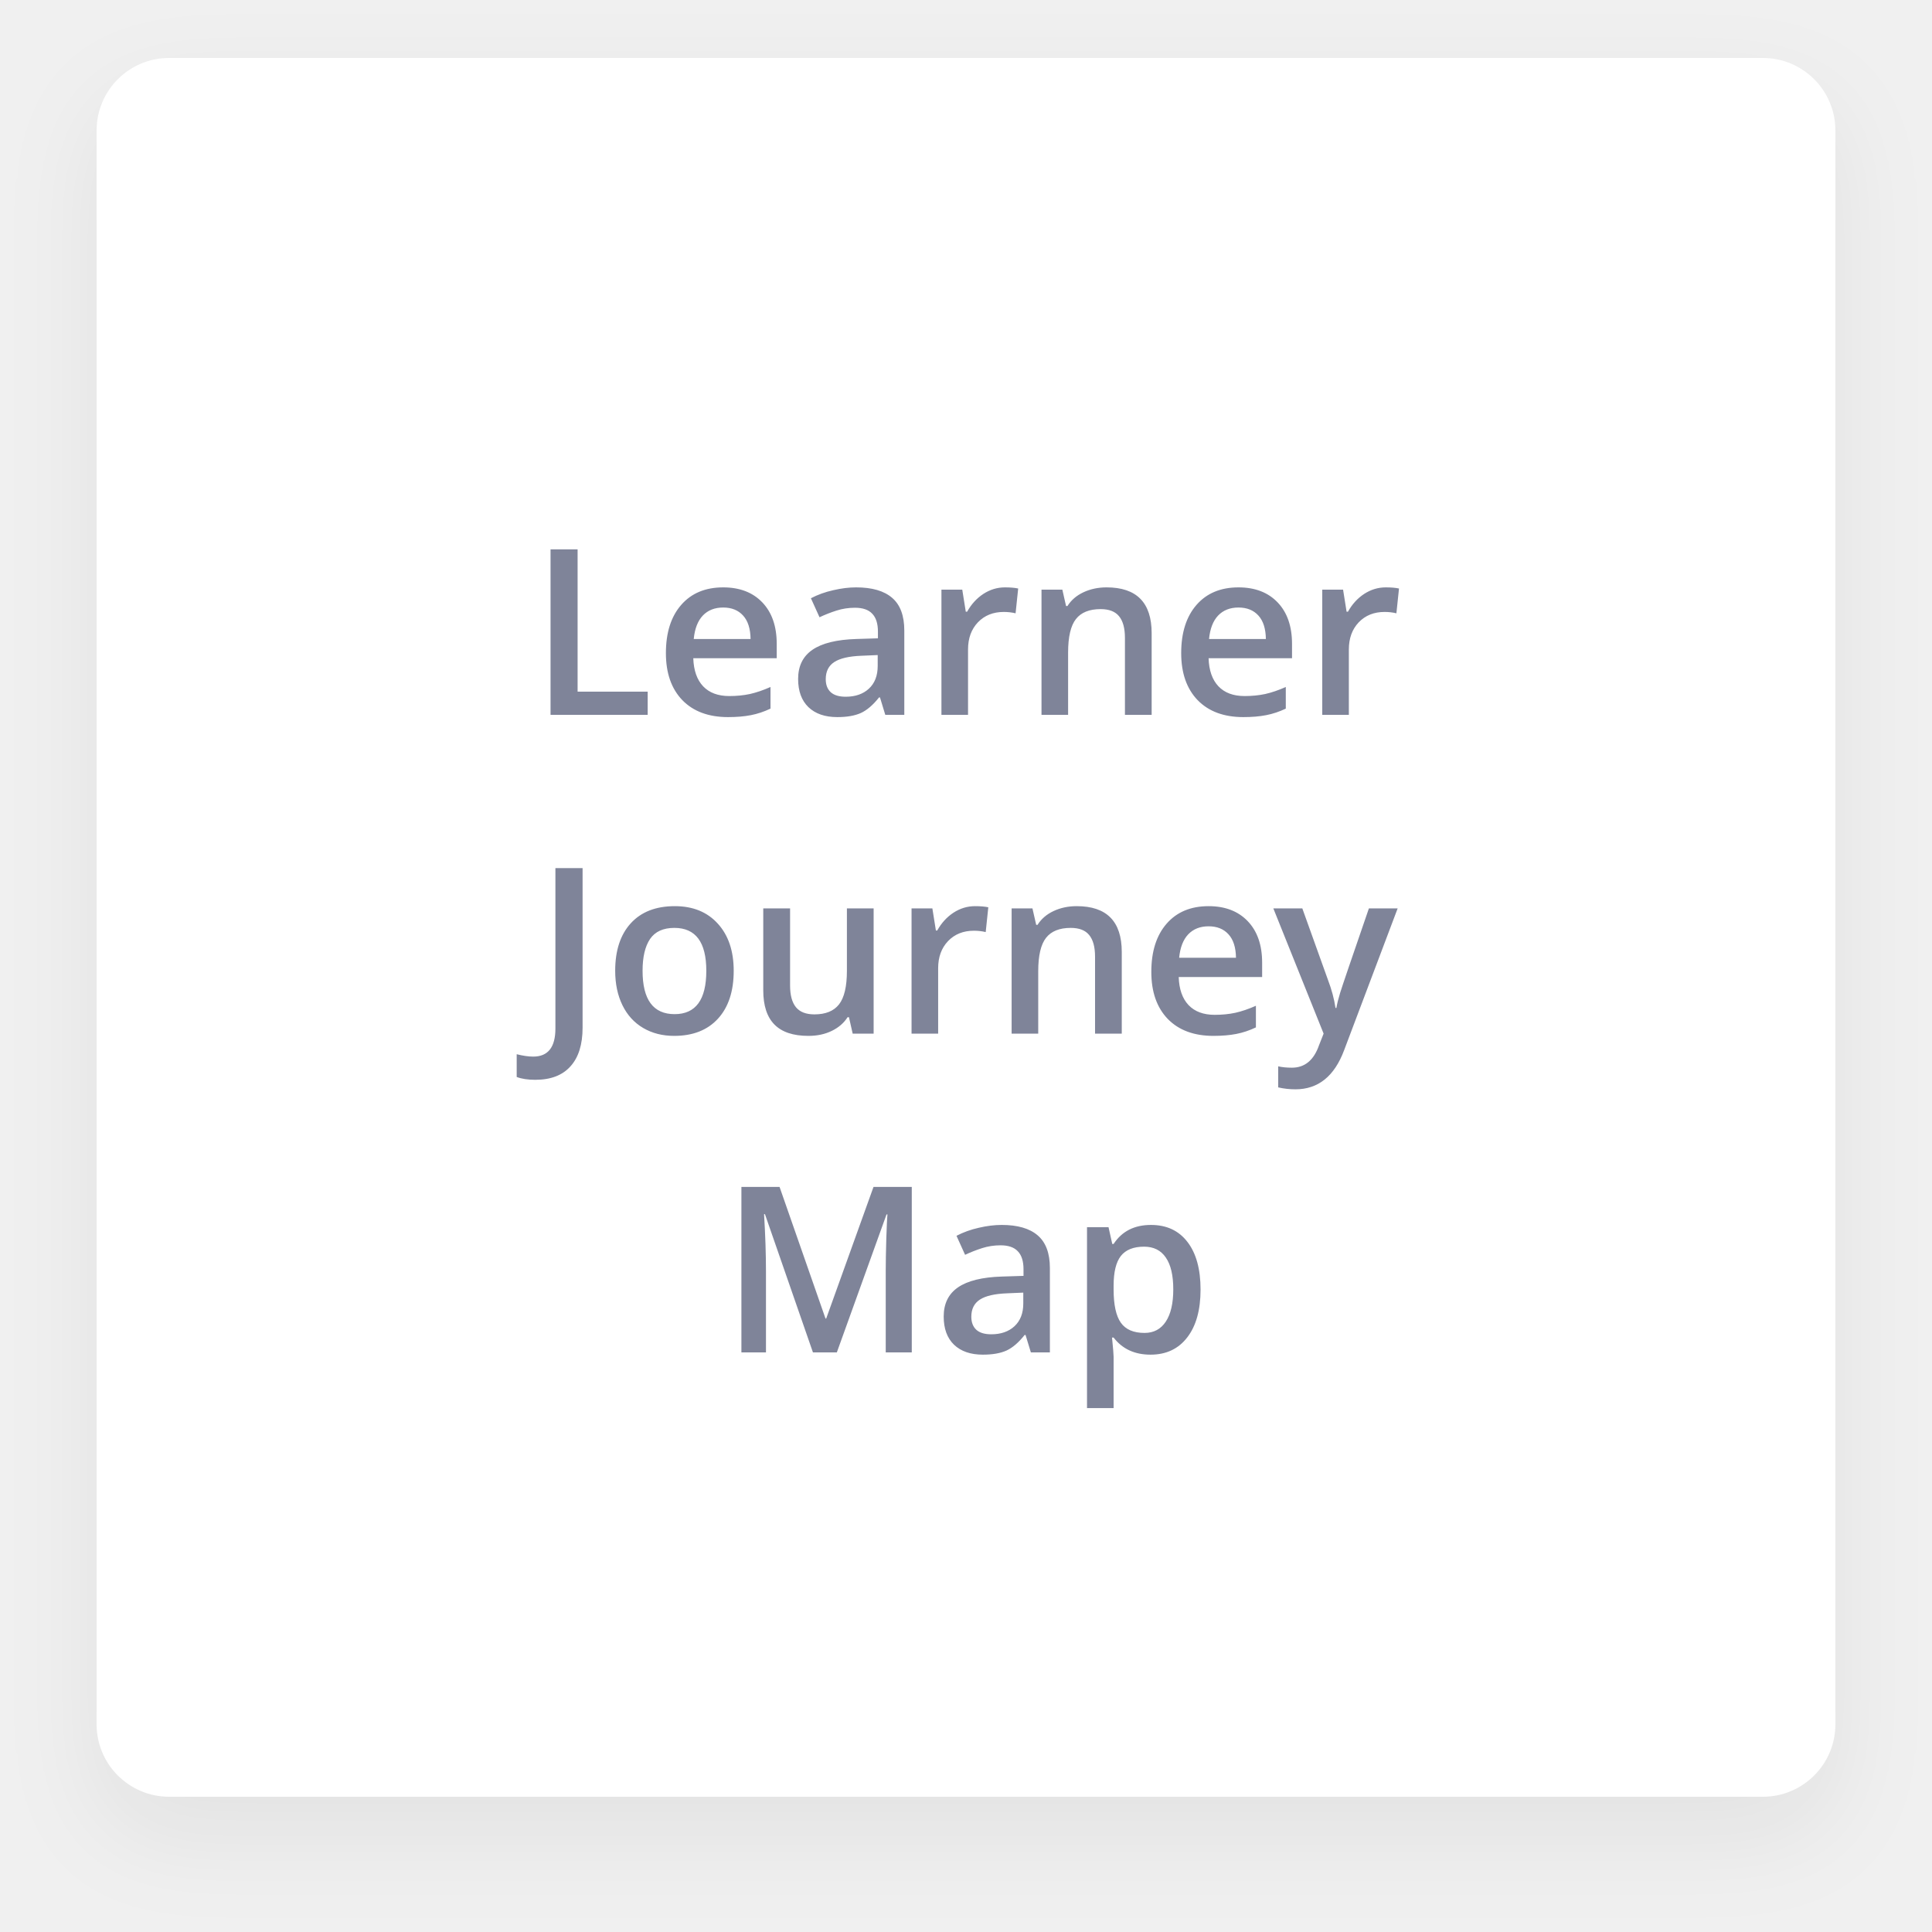
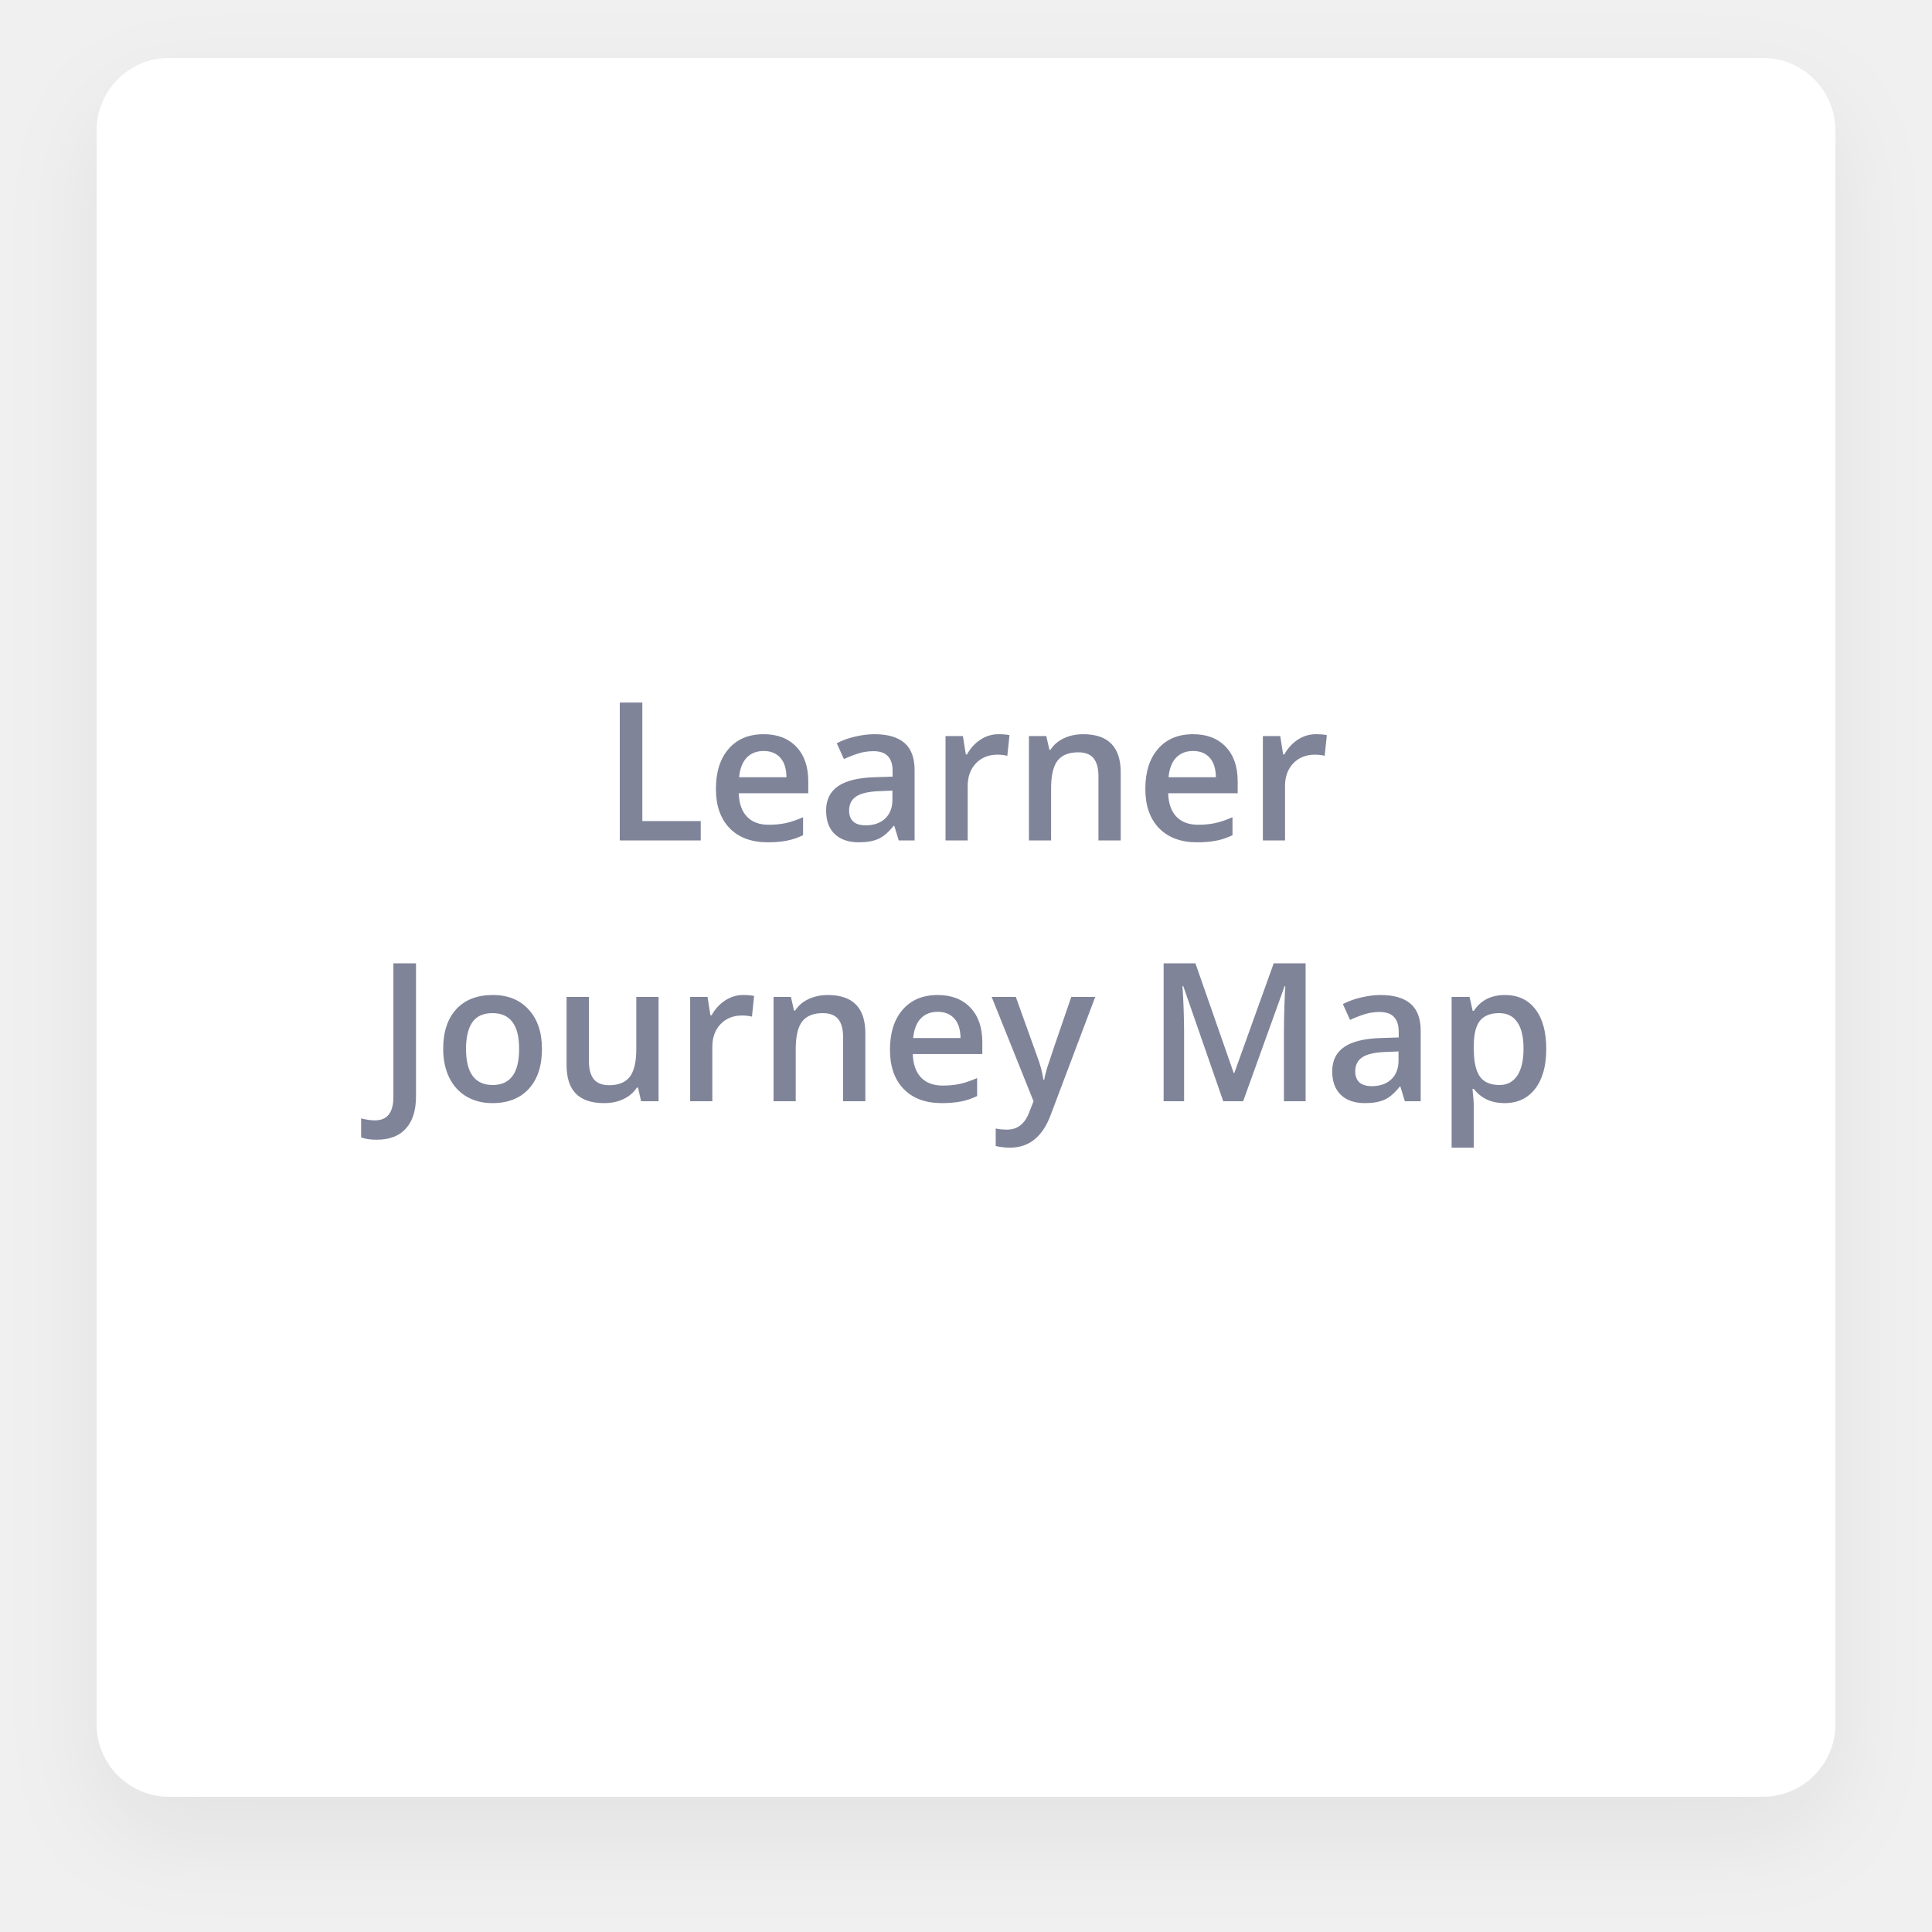
<svg xmlns="http://www.w3.org/2000/svg" width="200" height="200" viewBox="0 0 200 200" fill="none">
  <g filter="url(#filter0_d)">
    <rect x="10" y="6" width="180" height="180" rx="7.509" fill="white" />
-     <path d="M56.992 74V56.867H59.793V71.598H67.047V74H56.992ZM75.367 74.234C73.352 74.234 71.773 73.648 70.633 72.477C69.5 71.297 68.934 69.676 68.934 67.613C68.934 65.496 69.461 63.832 70.516 62.621C71.57 61.41 73.019 60.805 74.863 60.805C76.574 60.805 77.926 61.324 78.918 62.363C79.91 63.402 80.406 64.832 80.406 66.652V68.141H71.769C71.809 69.398 72.148 70.367 72.789 71.047C73.43 71.719 74.332 72.055 75.496 72.055C76.262 72.055 76.973 71.984 77.629 71.844C78.293 71.695 79.004 71.453 79.762 71.117V73.356C79.09 73.676 78.41 73.902 77.723 74.035C77.035 74.168 76.25 74.234 75.367 74.234ZM74.863 62.891C73.988 62.891 73.285 63.168 72.754 63.723C72.231 64.277 71.918 65.086 71.816 66.148H77.699C77.684 65.078 77.426 64.269 76.926 63.723C76.426 63.168 75.738 62.891 74.863 62.891ZM91.644 74L91.094 72.195H91C90.375 72.984 89.746 73.523 89.113 73.812C88.481 74.094 87.668 74.234 86.676 74.234C85.402 74.234 84.406 73.891 83.688 73.203C82.977 72.516 82.621 71.543 82.621 70.285C82.621 68.949 83.117 67.941 84.109 67.262C85.102 66.582 86.613 66.211 88.644 66.148L90.883 66.078V65.387C90.883 64.559 90.688 63.941 90.297 63.535C89.914 63.121 89.316 62.914 88.504 62.914C87.84 62.914 87.203 63.012 86.594 63.207C85.984 63.402 85.398 63.633 84.836 63.898L83.945 61.93C84.648 61.562 85.418 61.285 86.254 61.098C87.09 60.902 87.879 60.805 88.621 60.805C90.269 60.805 91.512 61.164 92.348 61.883C93.191 62.602 93.613 63.73 93.613 65.269V74H91.644ZM87.543 72.125C88.543 72.125 89.344 71.848 89.945 71.293C90.555 70.731 90.859 69.945 90.859 68.938V67.812L89.195 67.883C87.898 67.93 86.953 68.148 86.359 68.539C85.773 68.922 85.481 69.512 85.481 70.309C85.481 70.887 85.652 71.336 85.996 71.656C86.34 71.969 86.856 72.125 87.543 72.125ZM104.031 60.805C104.586 60.805 105.043 60.844 105.402 60.922L105.133 63.488C104.742 63.395 104.336 63.348 103.914 63.348C102.812 63.348 101.918 63.707 101.23 64.426C100.551 65.144 100.211 66.078 100.211 67.227V74H97.457V61.039H99.613L99.977 63.324H100.117C100.547 62.551 101.105 61.938 101.793 61.484C102.488 61.031 103.234 60.805 104.031 60.805ZM119.219 74H116.453V66.031C116.453 65.031 116.25 64.285 115.844 63.793C115.445 63.301 114.809 63.055 113.934 63.055C112.77 63.055 111.918 63.398 111.379 64.086C110.84 64.773 110.57 65.926 110.57 67.543V74H107.816V61.039H109.973L110.359 62.738H110.5C110.891 62.121 111.445 61.645 112.164 61.309C112.883 60.973 113.68 60.805 114.555 60.805C117.664 60.805 119.219 62.387 119.219 65.551V74ZM128.711 74.234C126.695 74.234 125.117 73.648 123.977 72.477C122.844 71.297 122.277 69.676 122.277 67.613C122.277 65.496 122.805 63.832 123.859 62.621C124.914 61.41 126.363 60.805 128.207 60.805C129.918 60.805 131.27 61.324 132.262 62.363C133.254 63.402 133.75 64.832 133.75 66.652V68.141H125.113C125.152 69.398 125.492 70.367 126.133 71.047C126.773 71.719 127.676 72.055 128.84 72.055C129.605 72.055 130.316 71.984 130.973 71.844C131.637 71.695 132.348 71.453 133.105 71.117V73.356C132.434 73.676 131.754 73.902 131.066 74.035C130.379 74.168 129.594 74.234 128.711 74.234ZM128.207 62.891C127.332 62.891 126.629 63.168 126.098 63.723C125.574 64.277 125.262 65.086 125.16 66.148H131.043C131.027 65.078 130.77 64.269 130.27 63.723C129.77 63.168 129.082 62.891 128.207 62.891ZM143.453 60.805C144.008 60.805 144.465 60.844 144.824 60.922L144.555 63.488C144.164 63.395 143.758 63.348 143.336 63.348C142.234 63.348 141.34 63.707 140.652 64.426C139.973 65.144 139.633 66.078 139.633 67.227V74H136.879V61.039H139.035L139.398 63.324H139.539C139.969 62.551 140.527 61.938 141.215 61.484C141.91 61.031 142.656 60.805 143.453 60.805ZM55.41 111.781C54.645 111.781 54.004 111.684 53.488 111.488V109.133C54.145 109.297 54.715 109.379 55.199 109.379C56.73 109.379 57.496 108.41 57.496 106.473V89.867H60.309V106.379C60.309 108.129 59.891 109.465 59.055 110.387C58.227 111.316 57.012 111.781 55.41 111.781ZM75.953 100.496C75.953 102.613 75.41 104.266 74.324 105.453C73.238 106.641 71.727 107.234 69.789 107.234C68.578 107.234 67.508 106.961 66.578 106.414C65.648 105.867 64.934 105.082 64.434 104.059C63.934 103.035 63.684 101.848 63.684 100.496C63.684 98.394 64.223 96.754 65.301 95.574C66.379 94.394 67.898 93.805 69.859 93.805C71.734 93.805 73.219 94.41 74.312 95.621C75.406 96.824 75.953 98.449 75.953 100.496ZM66.519 100.496C66.519 103.488 67.625 104.984 69.836 104.984C72.023 104.984 73.117 103.488 73.117 100.496C73.117 97.535 72.016 96.055 69.812 96.055C68.656 96.055 67.816 96.438 67.293 97.203C66.777 97.969 66.519 99.066 66.519 100.496ZM88.269 107L87.883 105.301H87.742C87.359 105.902 86.812 106.375 86.102 106.719C85.398 107.062 84.594 107.234 83.688 107.234C82.117 107.234 80.945 106.844 80.172 106.062C79.398 105.281 79.012 104.098 79.012 102.512V94.039H81.789V102.031C81.789 103.023 81.992 103.77 82.398 104.27C82.805 104.762 83.441 105.008 84.309 105.008C85.465 105.008 86.312 104.664 86.852 103.977C87.398 103.281 87.672 102.121 87.672 100.496V94.039H90.438V107H88.269ZM100.938 93.805C101.492 93.805 101.949 93.844 102.309 93.922L102.039 96.488C101.648 96.394 101.242 96.348 100.82 96.348C99.719 96.348 98.824 96.707 98.137 97.426C97.457 98.144 97.117 99.078 97.117 100.227V107H94.363V94.039H96.519L96.883 96.324H97.023C97.453 95.551 98.012 94.938 98.699 94.484C99.394 94.031 100.141 93.805 100.938 93.805ZM116.125 107H113.359V99.031C113.359 98.031 113.156 97.285 112.75 96.793C112.352 96.301 111.715 96.055 110.84 96.055C109.676 96.055 108.824 96.398 108.285 97.086C107.746 97.773 107.477 98.926 107.477 100.543V107H104.723V94.039H106.879L107.266 95.738H107.406C107.797 95.121 108.352 94.644 109.07 94.309C109.789 93.973 110.586 93.805 111.461 93.805C114.57 93.805 116.125 95.387 116.125 98.551V107ZM125.617 107.234C123.602 107.234 122.023 106.648 120.883 105.477C119.75 104.297 119.184 102.676 119.184 100.613C119.184 98.496 119.711 96.832 120.766 95.621C121.82 94.41 123.27 93.805 125.113 93.805C126.824 93.805 128.176 94.324 129.168 95.363C130.16 96.402 130.656 97.832 130.656 99.652V101.141H122.02C122.059 102.398 122.398 103.367 123.039 104.047C123.68 104.719 124.582 105.055 125.746 105.055C126.512 105.055 127.223 104.984 127.879 104.844C128.543 104.695 129.254 104.453 130.012 104.117V106.355C129.34 106.676 128.66 106.902 127.973 107.035C127.285 107.168 126.5 107.234 125.617 107.234ZM125.113 95.891C124.238 95.891 123.535 96.168 123.004 96.723C122.48 97.277 122.168 98.086 122.066 99.148H127.949C127.934 98.078 127.676 97.269 127.176 96.723C126.676 96.168 125.988 95.891 125.113 95.891ZM131.816 94.039H134.816L137.453 101.387C137.852 102.434 138.117 103.418 138.25 104.34H138.344C138.414 103.91 138.543 103.391 138.73 102.781C138.918 102.164 139.91 99.25 141.707 94.039H144.684L139.141 108.723C138.133 111.418 136.453 112.766 134.102 112.766C133.492 112.766 132.898 112.699 132.32 112.566V110.387C132.734 110.48 133.207 110.527 133.738 110.527C135.066 110.527 136 109.758 136.539 108.219L137.02 107L131.816 94.039ZM84.156 140L79.188 125.691H79.094C79.227 127.816 79.293 129.809 79.293 131.668V140H76.75V122.867H80.699L85.457 136.496H85.527L90.426 122.867H94.387V140H91.691V131.527C91.691 130.676 91.711 129.566 91.75 128.199C91.797 126.832 91.836 126.004 91.867 125.715H91.773L86.629 140H84.156ZM106.715 140L106.164 138.195H106.07C105.445 138.984 104.816 139.523 104.184 139.812C103.551 140.094 102.738 140.234 101.746 140.234C100.473 140.234 99.477 139.891 98.758 139.203C98.047 138.516 97.691 137.543 97.691 136.285C97.691 134.949 98.188 133.941 99.18 133.262C100.172 132.582 101.684 132.211 103.715 132.148L105.953 132.078V131.387C105.953 130.559 105.758 129.941 105.367 129.535C104.984 129.121 104.387 128.914 103.574 128.914C102.91 128.914 102.273 129.012 101.664 129.207C101.055 129.402 100.469 129.633 99.906 129.898L99.016 127.93C99.719 127.562 100.488 127.285 101.324 127.098C102.16 126.902 102.949 126.805 103.691 126.805C105.34 126.805 106.582 127.164 107.418 127.883C108.262 128.602 108.684 129.73 108.684 131.27V140H106.715ZM102.613 138.125C103.613 138.125 104.414 137.848 105.016 137.293C105.625 136.73 105.93 135.945 105.93 134.938V133.812L104.266 133.883C102.969 133.93 102.023 134.148 101.43 134.539C100.844 134.922 100.551 135.512 100.551 136.309C100.551 136.887 100.723 137.336 101.066 137.656C101.41 137.969 101.926 138.125 102.613 138.125ZM119.102 140.234C117.461 140.234 116.188 139.645 115.281 138.465H115.117C115.227 139.559 115.281 140.223 115.281 140.457V145.766H112.527V127.039H114.754C114.816 127.281 114.945 127.859 115.141 128.773H115.281C116.141 127.461 117.43 126.805 119.148 126.805C120.766 126.805 122.023 127.391 122.922 128.562C123.828 129.734 124.281 131.379 124.281 133.496C124.281 135.613 123.82 137.266 122.898 138.453C121.984 139.641 120.719 140.234 119.102 140.234ZM118.434 129.055C117.34 129.055 116.539 129.375 116.031 130.016C115.531 130.656 115.281 131.68 115.281 133.086V133.496C115.281 135.074 115.531 136.219 116.031 136.93C116.531 137.633 117.348 137.984 118.48 137.984C119.434 137.984 120.168 137.594 120.684 136.812C121.199 136.031 121.457 134.918 121.457 133.473C121.457 132.02 121.199 130.922 120.684 130.18C120.176 129.43 119.426 129.055 118.434 129.055Z" fill="#7F8499" />
+     <path d="M64.16 87V72.723H66.494V84.998H72.539V87H64.16ZM79.473 87.195C77.793 87.195 76.478 86.707 75.527 85.731C74.583 84.747 74.111 83.397 74.111 81.678C74.111 79.913 74.551 78.527 75.43 77.518C76.309 76.508 77.516 76.004 79.053 76.004C80.478 76.004 81.605 76.437 82.432 77.303C83.258 78.169 83.672 79.36 83.672 80.877V82.117H76.475C76.507 83.165 76.79 83.973 77.324 84.539C77.858 85.099 78.61 85.379 79.58 85.379C80.218 85.379 80.811 85.32 81.357 85.203C81.911 85.079 82.503 84.878 83.135 84.598V86.463C82.575 86.73 82.008 86.919 81.436 87.029C80.863 87.14 80.208 87.195 79.473 87.195ZM79.053 77.742C78.324 77.742 77.738 77.973 77.295 78.436C76.859 78.898 76.598 79.572 76.514 80.457H81.416C81.403 79.565 81.188 78.891 80.772 78.436C80.355 77.973 79.782 77.742 79.053 77.742ZM93.037 87L92.578 85.496H92.5C91.979 86.154 91.455 86.603 90.928 86.844C90.4 87.078 89.723 87.195 88.897 87.195C87.835 87.195 87.005 86.909 86.406 86.336C85.814 85.763 85.518 84.953 85.518 83.904C85.518 82.791 85.931 81.951 86.758 81.385C87.585 80.818 88.844 80.509 90.537 80.457L92.402 80.398V79.822C92.402 79.132 92.24 78.618 91.914 78.279C91.595 77.934 91.097 77.762 90.42 77.762C89.867 77.762 89.336 77.843 88.828 78.006C88.32 78.169 87.832 78.361 87.363 78.582L86.621 76.941C87.207 76.635 87.848 76.404 88.545 76.248C89.242 76.085 89.899 76.004 90.518 76.004C91.891 76.004 92.926 76.303 93.623 76.902C94.326 77.501 94.678 78.442 94.678 79.725V87H93.037ZM89.619 85.438C90.453 85.438 91.12 85.206 91.621 84.744C92.129 84.275 92.383 83.621 92.383 82.781V81.844L90.996 81.902C89.915 81.941 89.128 82.124 88.633 82.449C88.144 82.768 87.9 83.26 87.9 83.924C87.9 84.406 88.044 84.78 88.33 85.047C88.617 85.307 89.046 85.438 89.619 85.438ZM103.359 76.004C103.822 76.004 104.202 76.037 104.502 76.102L104.277 78.24C103.952 78.162 103.613 78.123 103.262 78.123C102.344 78.123 101.598 78.422 101.025 79.022C100.459 79.62 100.176 80.398 100.176 81.356V87H97.881V76.199H99.678L99.981 78.103H100.098C100.456 77.459 100.921 76.948 101.494 76.57C102.074 76.193 102.695 76.004 103.359 76.004ZM116.016 87H113.711V80.359C113.711 79.526 113.542 78.904 113.203 78.494C112.871 78.084 112.34 77.879 111.611 77.879C110.641 77.879 109.932 78.165 109.482 78.738C109.033 79.311 108.809 80.272 108.809 81.619V87H106.514V76.199H108.311L108.633 77.615H108.75C109.076 77.101 109.538 76.704 110.137 76.424C110.736 76.144 111.4 76.004 112.129 76.004C114.72 76.004 116.016 77.322 116.016 79.959V87ZM123.926 87.195C122.246 87.195 120.931 86.707 119.98 85.731C119.036 84.747 118.564 83.397 118.564 81.678C118.564 79.913 119.004 78.527 119.883 77.518C120.762 76.508 121.969 76.004 123.506 76.004C124.932 76.004 126.058 76.437 126.885 77.303C127.712 78.169 128.125 79.36 128.125 80.877V82.117H120.928C120.96 83.165 121.243 83.973 121.777 84.539C122.311 85.099 123.063 85.379 124.033 85.379C124.671 85.379 125.264 85.32 125.811 85.203C126.364 85.079 126.956 84.878 127.588 84.598V86.463C127.028 86.73 126.462 86.919 125.889 87.029C125.316 87.14 124.661 87.195 123.926 87.195ZM123.506 77.742C122.777 77.742 122.191 77.973 121.748 78.436C121.312 78.898 121.051 79.572 120.967 80.457H125.869C125.856 79.565 125.641 78.891 125.225 78.436C124.808 77.973 124.235 77.742 123.506 77.742ZM136.211 76.004C136.673 76.004 137.054 76.037 137.354 76.102L137.129 78.24C136.803 78.162 136.465 78.123 136.113 78.123C135.195 78.123 134.45 78.422 133.877 79.022C133.311 79.62 133.027 80.398 133.027 81.356V87H130.732V76.199H132.529L132.832 78.103H132.949C133.307 77.459 133.773 76.948 134.346 76.57C134.925 76.193 135.547 76.004 136.211 76.004ZM38.984 117.984C38.346 117.984 37.812 117.903 37.383 117.74V115.777C37.93 115.914 38.405 115.982 38.809 115.982C40.085 115.982 40.723 115.175 40.723 113.561V99.723H43.066V113.482C43.066 114.941 42.718 116.054 42.022 116.822C41.331 117.597 40.319 117.984 38.984 117.984ZM56.103 108.58C56.103 110.344 55.651 111.721 54.746 112.711C53.841 113.701 52.581 114.195 50.967 114.195C49.958 114.195 49.066 113.967 48.291 113.512C47.516 113.056 46.921 112.402 46.504 111.549C46.087 110.696 45.879 109.706 45.879 108.58C45.879 106.829 46.328 105.462 47.227 104.479C48.125 103.495 49.391 103.004 51.025 103.004C52.588 103.004 53.825 103.508 54.736 104.518C55.648 105.52 56.103 106.874 56.103 108.58ZM48.242 108.58C48.242 111.074 49.163 112.32 51.006 112.32C52.829 112.32 53.74 111.074 53.74 108.58C53.74 106.113 52.822 104.879 50.986 104.879C50.023 104.879 49.323 105.198 48.887 105.836C48.457 106.474 48.242 107.389 48.242 108.58ZM66.367 114L66.045 112.584H65.928C65.609 113.085 65.153 113.479 64.561 113.766C63.975 114.052 63.304 114.195 62.549 114.195C61.24 114.195 60.264 113.87 59.619 113.219C58.975 112.568 58.652 111.581 58.652 110.26V103.199H60.967V109.859C60.967 110.686 61.136 111.308 61.475 111.725C61.813 112.135 62.344 112.34 63.066 112.34C64.03 112.34 64.736 112.053 65.186 111.48C65.641 110.901 65.869 109.934 65.869 108.58V103.199H68.174V114H66.367ZM76.924 103.004C77.386 103.004 77.767 103.036 78.066 103.102L77.842 105.24C77.516 105.162 77.178 105.123 76.826 105.123C75.908 105.123 75.163 105.423 74.59 106.021C74.023 106.62 73.74 107.398 73.74 108.355V114H71.445V103.199H73.242L73.545 105.104H73.662C74.02 104.459 74.486 103.948 75.059 103.57C75.638 103.193 76.26 103.004 76.924 103.004ZM89.58 114H87.275V107.359C87.275 106.526 87.106 105.904 86.768 105.494C86.436 105.084 85.905 104.879 85.176 104.879C84.206 104.879 83.496 105.165 83.047 105.738C82.598 106.311 82.373 107.271 82.373 108.619V114H80.078V103.199H81.875L82.197 104.615H82.314C82.64 104.101 83.102 103.704 83.701 103.424C84.3 103.144 84.964 103.004 85.693 103.004C88.284 103.004 89.58 104.322 89.58 106.959V114ZM97.49 114.195C95.811 114.195 94.495 113.707 93.545 112.73C92.601 111.747 92.129 110.396 92.129 108.678C92.129 106.913 92.568 105.527 93.447 104.518C94.326 103.508 95.534 103.004 97.07 103.004C98.496 103.004 99.622 103.437 100.449 104.303C101.276 105.169 101.689 106.36 101.689 107.877V109.117H94.492C94.525 110.165 94.808 110.973 95.342 111.539C95.876 112.099 96.628 112.379 97.598 112.379C98.236 112.379 98.828 112.32 99.375 112.203C99.928 112.079 100.521 111.878 101.152 111.598V113.463C100.592 113.73 100.026 113.919 99.453 114.029C98.88 114.14 98.226 114.195 97.49 114.195ZM97.07 104.742C96.341 104.742 95.755 104.973 95.312 105.436C94.876 105.898 94.616 106.572 94.531 107.457H99.434C99.421 106.565 99.206 105.891 98.789 105.436C98.372 104.973 97.799 104.742 97.07 104.742ZM102.656 103.199H105.156L107.354 109.322C107.686 110.195 107.907 111.015 108.018 111.783H108.096C108.154 111.425 108.262 110.992 108.418 110.484C108.574 109.97 109.401 107.542 110.898 103.199H113.379L108.76 115.436C107.92 117.682 106.52 118.805 104.561 118.805C104.053 118.805 103.558 118.749 103.076 118.639V116.822C103.421 116.9 103.815 116.939 104.258 116.939C105.365 116.939 106.143 116.298 106.592 115.016L106.992 114L102.656 103.199ZM126.631 114L122.49 102.076H122.412C122.523 103.847 122.578 105.507 122.578 107.057V114H120.459V99.723H123.75L127.715 111.08H127.773L131.855 99.723H135.156V114H132.91V106.939C132.91 106.23 132.926 105.305 132.959 104.166C132.998 103.027 133.031 102.337 133.057 102.096H132.979L128.691 114H126.631ZM145.43 114L144.971 112.496H144.893C144.372 113.154 143.848 113.603 143.32 113.844C142.793 114.078 142.116 114.195 141.289 114.195C140.228 114.195 139.398 113.909 138.799 113.336C138.206 112.763 137.91 111.952 137.91 110.904C137.91 109.791 138.324 108.951 139.15 108.385C139.977 107.818 141.237 107.509 142.93 107.457L144.795 107.398V106.822C144.795 106.132 144.632 105.618 144.307 105.279C143.988 104.934 143.49 104.762 142.812 104.762C142.259 104.762 141.729 104.843 141.221 105.006C140.713 105.169 140.225 105.361 139.756 105.582L139.014 103.941C139.6 103.635 140.241 103.404 140.938 103.248C141.634 103.085 142.292 103.004 142.91 103.004C144.284 103.004 145.319 103.303 146.016 103.902C146.719 104.501 147.07 105.442 147.07 106.725V114H145.43ZM142.012 112.438C142.845 112.438 143.512 112.206 144.014 111.744C144.521 111.275 144.775 110.621 144.775 109.781V108.844L143.389 108.902C142.308 108.941 141.52 109.124 141.025 109.449C140.537 109.768 140.293 110.26 140.293 110.924C140.293 111.406 140.436 111.78 140.723 112.047C141.009 112.307 141.439 112.438 142.012 112.438ZM155.752 114.195C154.385 114.195 153.324 113.704 152.568 112.721H152.432C152.523 113.632 152.568 114.186 152.568 114.381V118.805H150.273V103.199H152.129C152.181 103.401 152.288 103.883 152.451 104.645H152.568C153.285 103.551 154.359 103.004 155.791 103.004C157.139 103.004 158.187 103.492 158.936 104.469C159.691 105.445 160.068 106.816 160.068 108.58C160.068 110.344 159.684 111.721 158.916 112.711C158.154 113.701 157.1 114.195 155.752 114.195ZM155.195 104.879C154.284 104.879 153.617 105.146 153.193 105.68C152.777 106.214 152.568 107.066 152.568 108.238V108.58C152.568 109.895 152.777 110.849 153.193 111.441C153.61 112.027 154.29 112.32 155.234 112.32C156.029 112.32 156.641 111.995 157.07 111.344C157.5 110.693 157.715 109.765 157.715 108.561C157.715 107.35 157.5 106.435 157.07 105.816C156.647 105.191 156.022 104.879 155.195 104.879Z" fill="#7F8499" />
  </g>
  <defs>
    <filter id="filter0_d" x="0" y="0" width="200" height="200" filterUnits="userSpaceOnUse" color-interpolation-filters="sRGB">
      <feFlood flood-opacity="0" result="BackgroundImageFix" />
      <feColorMatrix in="SourceAlpha" type="matrix" values="0 0 0 0 0 0 0 0 0 0 0 0 0 0 0 0 0 0 127 0" />
      <feOffset dy="4" />
      <feGaussianBlur stdDeviation="5" />
      <feColorMatrix type="matrix" values="0 0 0 0 0 0 0 0 0 0 0 0 0 0 0 0 0 0 0.06 0" />
      <feBlend mode="normal" in2="BackgroundImageFix" result="effect1_dropShadow" />
      <feBlend mode="normal" in="SourceGraphic" in2="effect1_dropShadow" result="shape" />
    </filter>
  </defs>
</svg>
